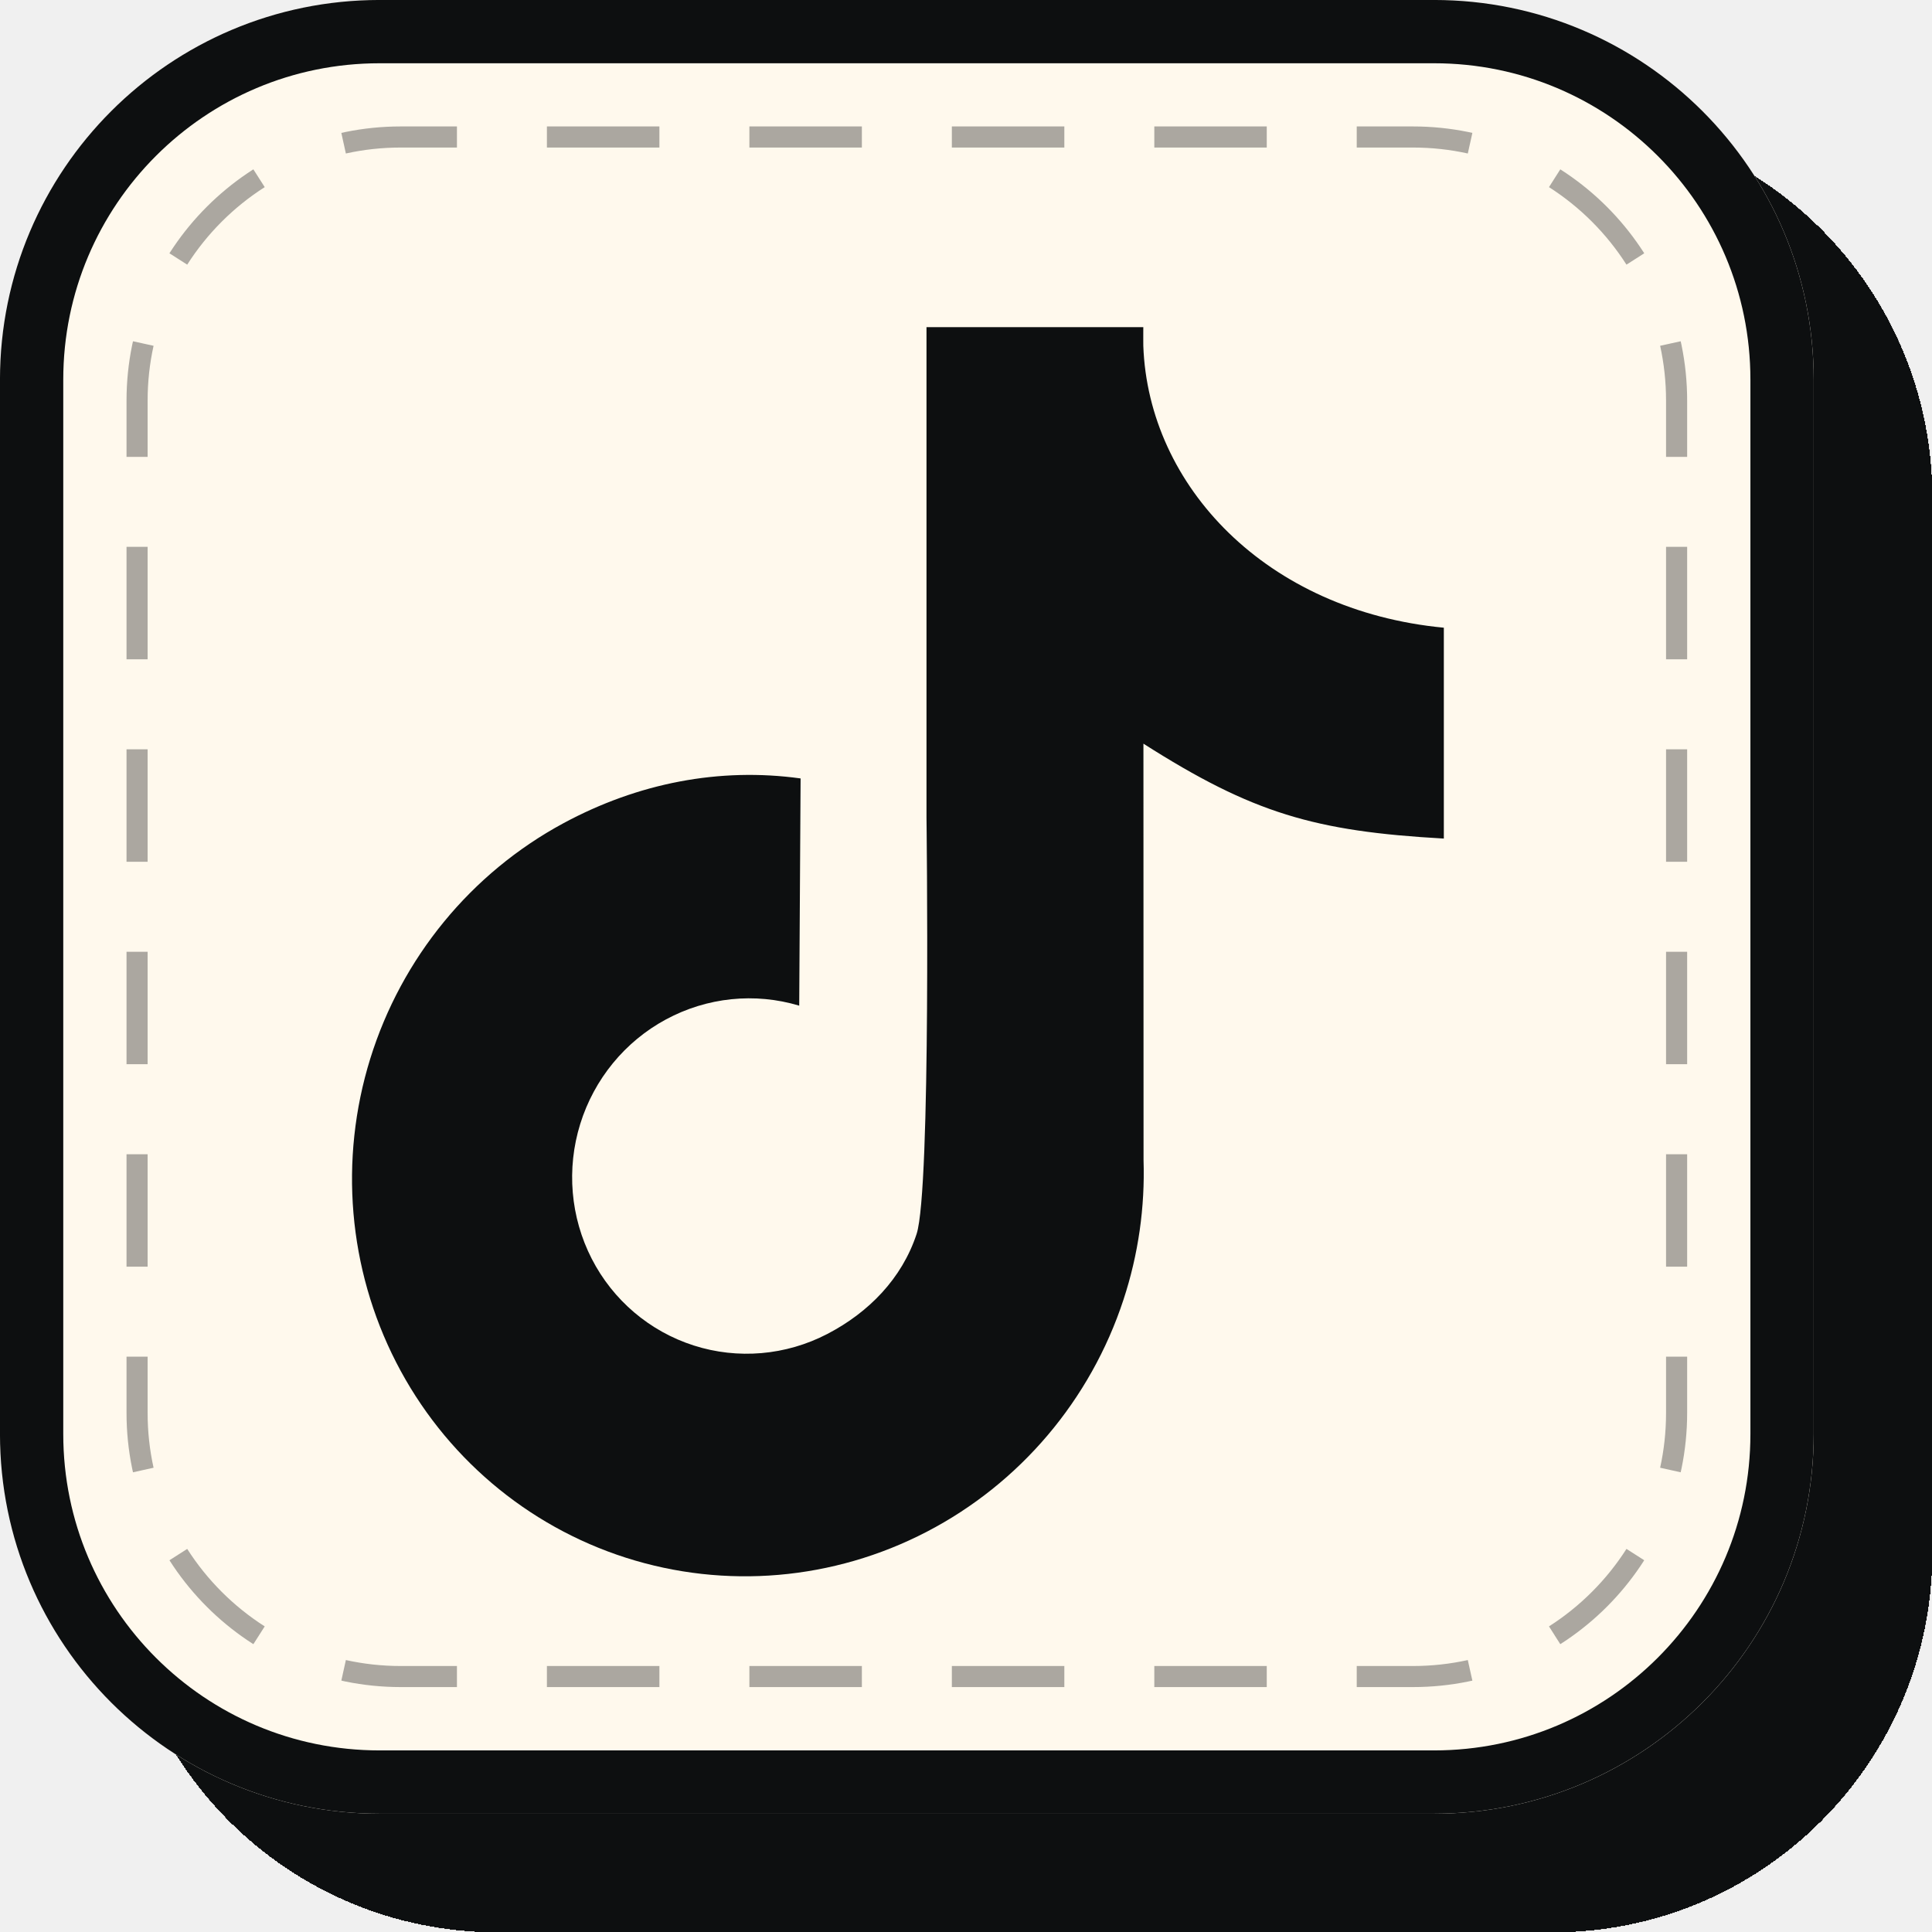
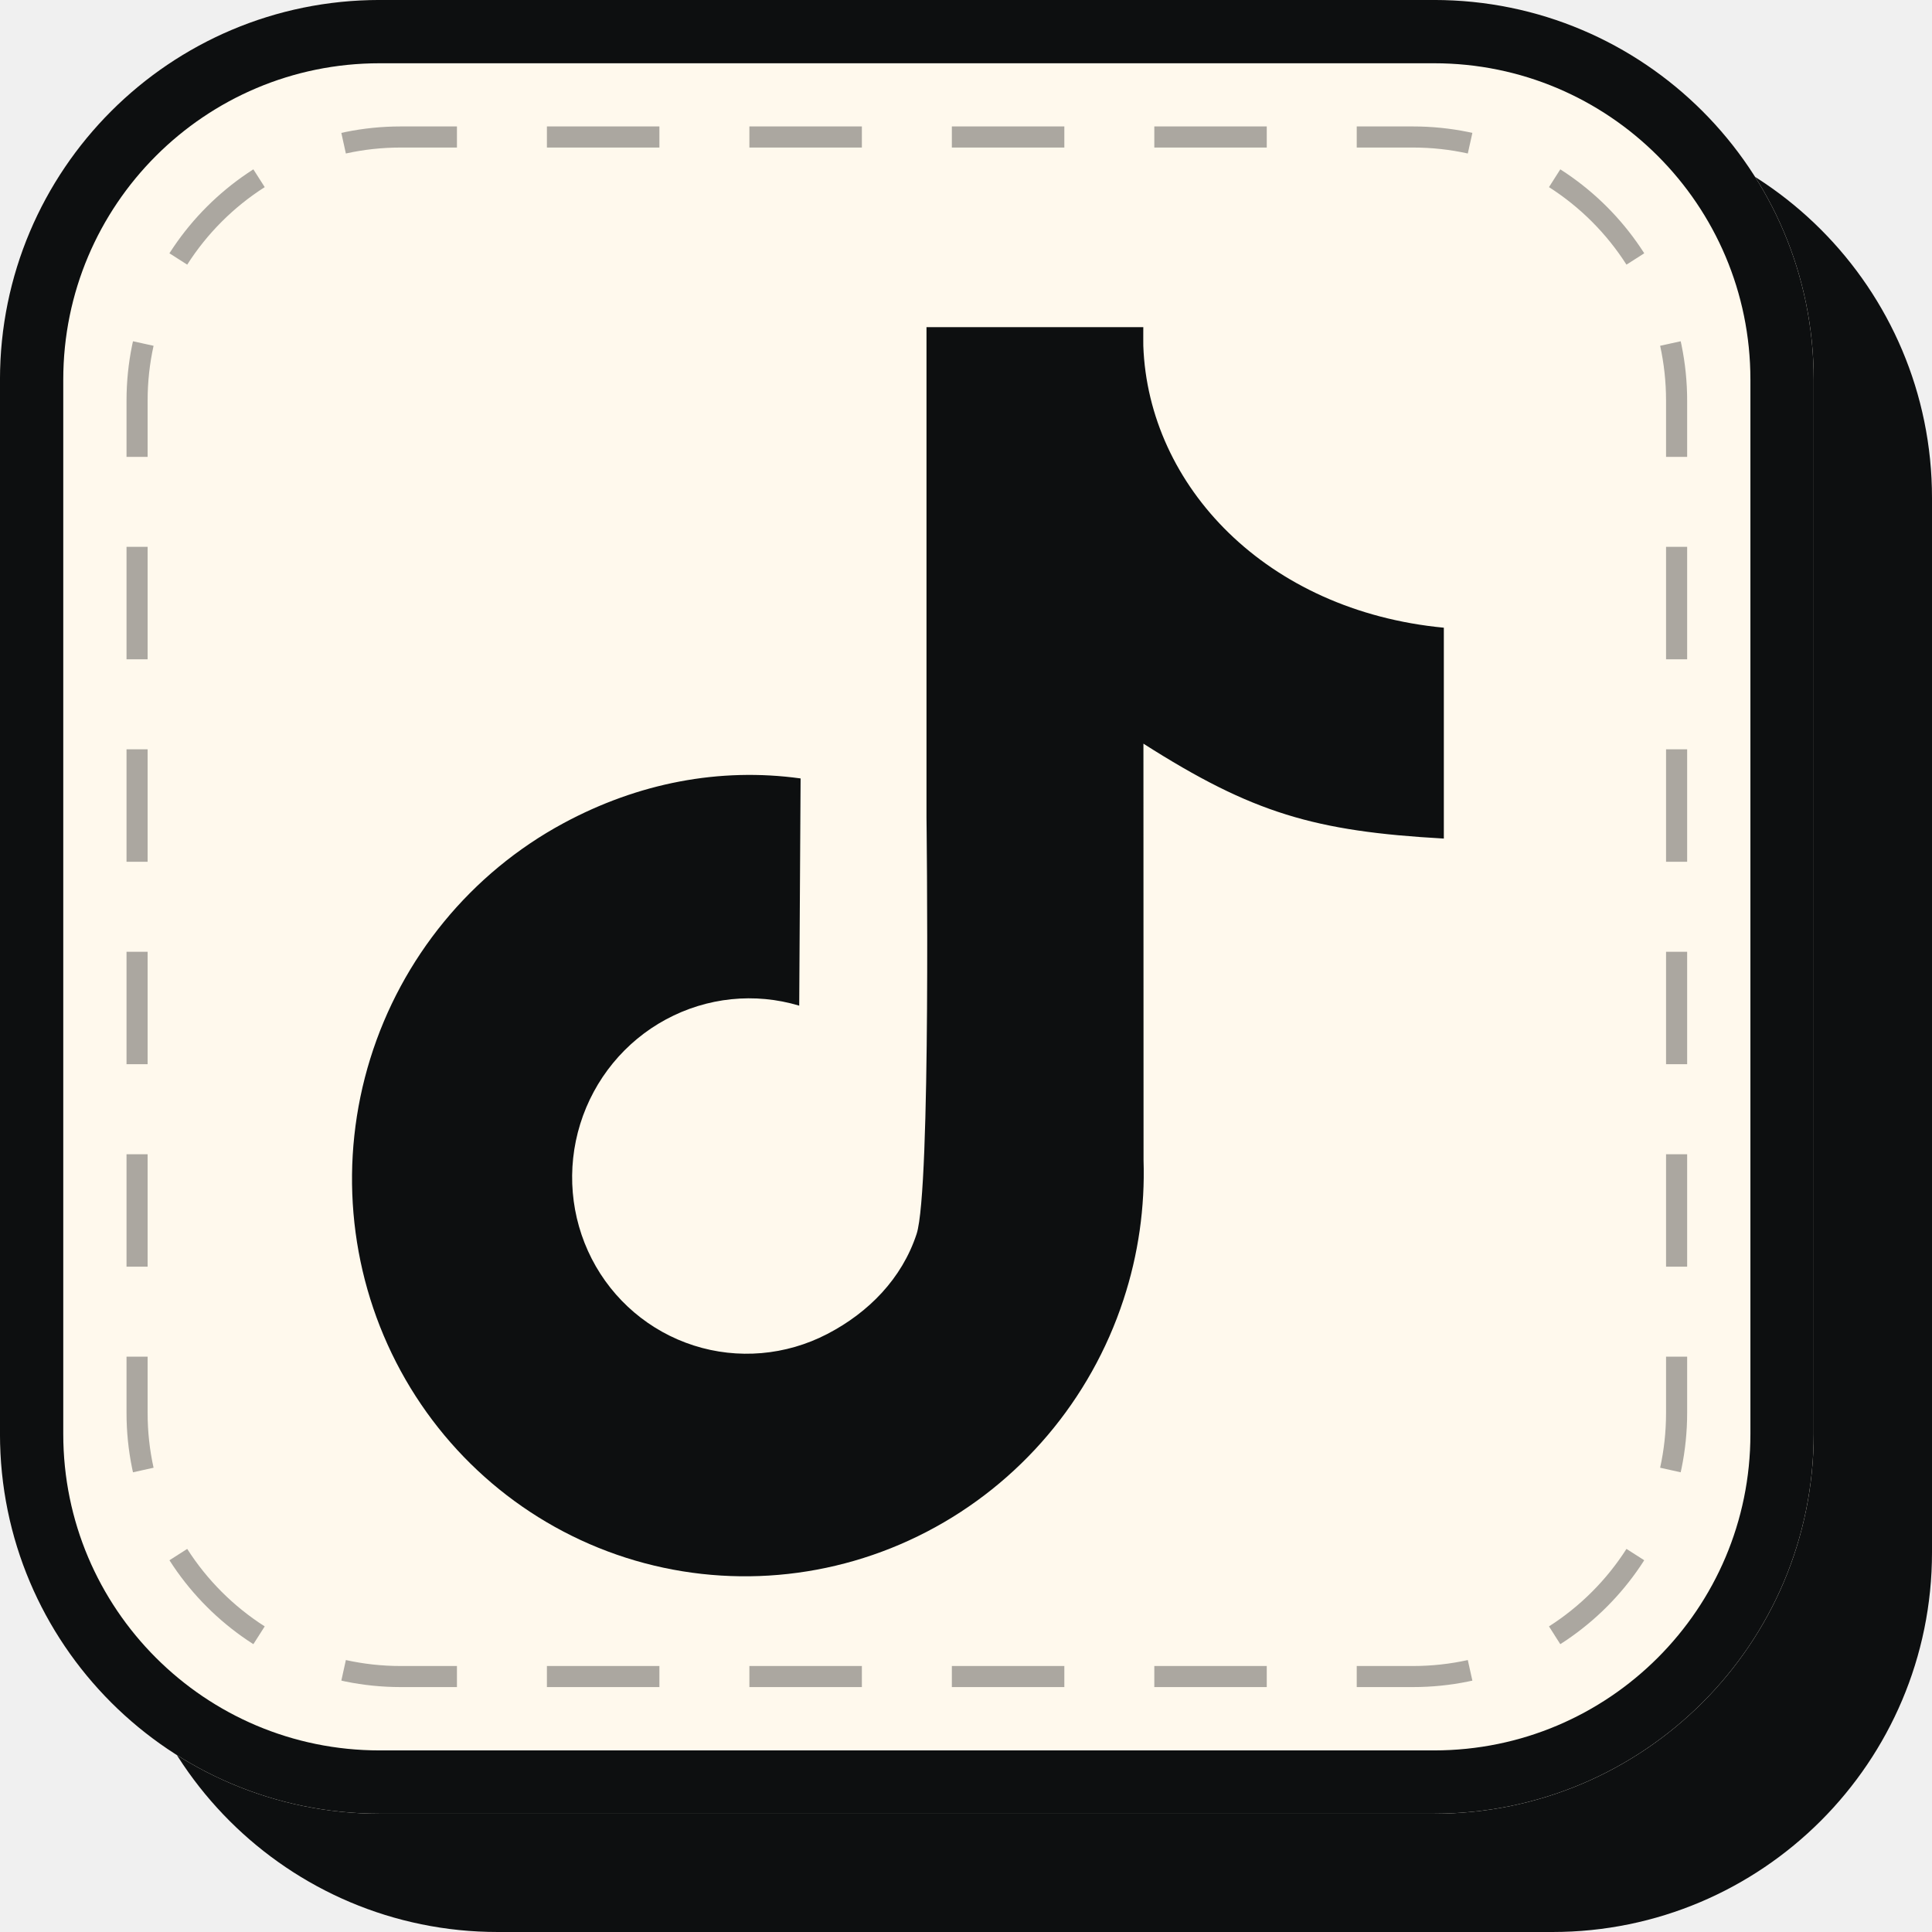
<svg xmlns="http://www.w3.org/2000/svg" preserveAspectRatio="none" overflow="visible" style="display: block;" width="49" height="49" viewBox="0 0 49 49" fill="none">
-   <g id="Social" filter="url(#filter0_d_0_13)">
+   <g id="Social">
+     <rect x="3" y="3" width="46" height="46" rx="9.628" fill="#0D0F10" />
    <rect width="46" height="46" rx="9.628" fill="#FFF9ED" />
    <rect x="0.802" y="0.802" width="44.395" height="44.395" rx="8.826" stroke="#0D0F10" stroke-width="1.605" />
    <g id="icon">
      <path d="M28.997 8.774C28.991 8.616 28.991 8.457 28.997 8.297L28.997 8.774Z" fill-rule="evenodd" clip-rule="evenodd" fill="#0D0F10" />
      <path d="M20.305 19.743C18.246 19.458 16.18 19.859 14.288 20.88C11.945 22.145 10.185 24.292 9.39 26.852C8.596 29.413 8.832 32.179 10.046 34.549C11.261 36.92 13.357 38.702 15.876 39.508C18.396 40.314 21.136 40.078 23.499 38.852C25.862 37.627 27.658 35.51 28.494 32.963C28.873 31.811 29.041 30.613 29.003 29.425L29 18.861C31.774 20.629 33.346 21.084 36.619 21.268L36.619 15.92C32.118 15.492 29.126 12.328 28.997 8.774C28.991 8.616 28.991 8.457 28.997 8.297L23.498 8.297L23.498 20.733C23.498 20.733 23.618 30.167 23.247 31.297C22.875 32.428 22.029 33.29 20.98 33.834C19.931 34.378 18.714 34.483 17.596 34.125C16.477 33.767 15.546 32.976 15.007 31.924C14.468 30.871 14.363 29.643 14.716 28.506C15.069 27.369 15.85 26.416 16.89 25.855C17.931 25.293 19.145 25.168 20.27 25.506L20.305 19.743Z" fill-rule="evenodd" clip-rule="evenodd" fill="#0D0F10" />
    </g>
    <mask id="stroke0_0_13" fill="white">
      <path d="M3.209 10.161C3.209 6.32 6.322 3.207 10.162 3.207H35.837C39.677 3.207 42.79 6.32 42.79 10.161V35.835C42.79 39.675 39.677 42.788 35.837 42.788H10.162C6.322 42.788 3.209 39.675 3.209 35.835V10.161Z" />
    </mask>
    <path id="stitch" opacity="0.35" d="M10.162 42.788V42.521C9.665 42.521 9.18 42.467 8.714 42.364L8.657 42.625L8.599 42.886C9.103 42.997 9.626 43.056 10.162 43.056V42.788ZM6.426 41.7L6.57 41.475C5.748 40.95 5.048 40.25 4.523 39.428L4.297 39.572L4.072 39.715C4.639 40.603 5.394 41.359 6.282 41.926L6.426 41.7ZM3.372 37.341L3.634 37.283C3.531 36.817 3.476 36.332 3.476 35.835H3.209H2.942C2.942 36.371 3 36.895 3.111 37.398L3.372 37.341ZM3.209 35.835H3.476V34.409H3.209H2.942V35.835H3.209ZM3.209 32.126H3.476V29.274H3.209H2.942V32.126H3.209ZM3.209 26.991H3.476V24.139H3.209H2.942V26.991H3.209ZM3.209 21.857H3.476V19.004H3.209H2.942V21.857H3.209ZM3.209 16.722H3.476V13.869H3.209H2.942V16.722H3.209ZM3.209 11.587H3.476V10.161H3.209H2.942V11.587H3.209ZM3.209 10.161H3.476C3.476 9.663 3.531 9.179 3.634 8.713L3.372 8.655L3.111 8.597C3 9.101 2.942 9.624 2.942 10.161H3.209ZM4.297 6.424L4.523 6.568C5.048 5.746 5.748 5.046 6.57 4.521L6.426 4.295L6.282 4.07C5.394 4.637 4.639 5.392 4.072 6.28L4.297 6.424ZM8.657 3.37L8.714 3.632C9.18 3.529 9.665 3.474 10.162 3.474V3.207V2.94C9.626 2.94 9.103 2.998 8.599 3.109L8.657 3.37ZM10.162 3.207V3.474H11.589V3.207V2.94H10.162V3.207ZM13.871 3.207V3.474H16.724V3.207V2.94H13.871V3.207ZM19.006 3.207V3.474H21.859V3.207V2.94H19.006V3.207ZM24.141 3.207V3.474H26.994V3.207V2.94H24.141V3.207ZM29.276 3.207V3.474H32.128V3.207V2.94H29.276V3.207ZM34.41 3.207V3.474H35.837V3.207V2.94H34.41V3.207ZM35.837 3.207V3.474C36.334 3.474 36.819 3.529 37.285 3.632L37.343 3.37L37.4 3.109C36.897 2.998 36.373 2.94 35.837 2.94V3.207ZM39.573 4.295L39.429 4.521C40.252 5.046 40.952 5.746 41.477 6.568L41.702 6.424L41.928 6.28C41.361 5.392 40.605 4.637 39.717 4.07L39.573 4.295ZM42.627 8.655L42.366 8.713C42.469 9.179 42.523 9.663 42.523 10.161H42.79H43.058C43.058 9.624 42.999 9.101 42.888 8.597L42.627 8.655ZM42.79 10.161H42.523V11.587H42.79H43.058V10.161H42.79ZM42.79 13.869H42.523V16.722H42.79H43.058V13.869H42.79ZM42.79 19.004H42.523V21.857H42.79H43.058V19.004H42.79ZM42.79 24.139H42.523V26.991H42.79H43.058V24.139H42.79ZM42.79 29.274H42.523V32.126H42.79H43.058V29.274H42.79ZM42.79 34.409H42.523V35.835H42.79H43.058V34.409H42.79ZM42.79 35.835H42.523C42.523 36.332 42.469 36.817 42.366 37.283L42.627 37.341L42.888 37.398C42.999 36.895 43.058 36.371 43.058 35.835H42.79ZM41.702 39.572L41.477 39.428C40.952 40.25 40.252 40.95 39.429 41.475L39.573 41.7L39.717 41.926C40.605 41.359 41.361 40.603 41.928 39.715L41.702 39.572ZM37.343 42.625L37.285 42.364C36.819 42.467 36.334 42.521 35.837 42.521V42.788V43.056C36.373 43.056 36.897 42.997 37.4 42.886L37.343 42.625ZM35.837 42.788V42.521H34.41V42.788V43.056H35.837V42.788ZM32.128 42.788V42.521H29.276V42.788V43.056H32.128V42.788ZM26.994 42.788V42.521H24.141V42.788V43.056H26.994V42.788ZM21.859 42.788V42.521H19.006V42.788V43.056H21.859V42.788ZM16.724 42.788V42.521H13.871V42.788V43.056H16.724V42.788ZM11.589 42.788V42.521H10.162V42.788V43.056H11.589V42.788ZM10.162 42.788V42.254C9.684 42.254 9.219 42.201 8.772 42.103L8.657 42.625L8.541 43.147C9.064 43.263 9.606 43.323 10.162 43.323V42.788ZM6.426 41.7L6.714 41.249C5.924 40.745 5.252 40.073 4.748 39.284L4.297 39.572L3.846 39.859C4.434 40.78 5.217 41.563 6.138 42.151L6.426 41.7ZM3.372 37.341L3.895 37.225C3.796 36.778 3.744 36.313 3.744 35.835H3.209H2.674C2.674 36.391 2.735 36.934 2.85 37.456L3.372 37.341ZM3.209 35.835H3.744V34.409H3.209H2.674V35.835H3.209ZM3.209 32.126H3.744V29.274H3.209H2.674V32.126H3.209ZM3.209 26.991H3.744V24.139H3.209H2.674V26.991H3.209ZM3.209 21.857H3.744V19.004H3.209H2.674V21.857H3.209ZM3.209 16.722H3.744V13.869H3.209H2.674V16.722H3.209ZM3.209 11.587H3.744V10.161H3.209H2.674V11.587H3.209ZM3.209 10.161H3.744C3.744 9.683 3.796 9.217 3.895 8.77L3.372 8.655L2.85 8.54C2.735 9.062 2.674 9.604 2.674 10.161H3.209ZM4.297 6.424L4.748 6.712C5.252 5.922 5.924 5.25 6.714 4.746L6.426 4.295L6.138 3.844C5.217 4.432 4.434 5.216 3.846 6.136L4.297 6.424ZM8.657 3.37L8.772 3.893C9.219 3.794 9.684 3.742 10.162 3.742V3.207V2.672C9.606 2.672 9.064 2.733 8.542 2.848L8.657 3.37ZM10.162 3.207V3.742H11.589V3.207V2.672H10.162V3.207ZM13.871 3.207V3.742H16.724V3.207V2.672H13.871V3.207ZM19.006 3.207V3.742H21.859V3.207V2.672H19.006V3.207ZM24.141 3.207V3.742H26.994V3.207V2.672H24.141V3.207ZM29.276 3.207V3.742H32.128V3.207V2.672H29.276V3.207ZM34.41 3.207V3.742H35.837V3.207V2.672H34.41V3.207ZM35.837 3.207V3.742C36.315 3.742 36.78 3.794 37.227 3.893L37.343 3.37L37.458 2.848C36.935 2.733 36.393 2.672 35.837 2.672V3.207ZM39.573 4.295L39.286 4.746C40.075 5.25 40.747 5.922 41.251 6.712L41.702 6.424L42.153 6.136C41.565 5.216 40.782 4.432 39.861 3.844L39.573 4.295ZM42.627 8.655L42.105 8.77C42.203 9.217 42.255 9.683 42.255 10.161H42.79H43.325C43.325 9.604 43.265 9.062 43.149 8.54L42.627 8.655ZM42.79 10.161H42.255V11.587H42.79H43.325V10.161H42.79ZM42.79 13.869H42.255V16.722H42.79H43.325V13.869H42.79ZM42.79 19.004H42.255V21.857H42.79H43.325V19.004H42.79ZM42.79 24.139H42.255V26.991H42.79H43.325V24.139H42.79ZM42.79 29.274H42.255V32.126H42.79H43.325V29.274H42.79ZM42.79 34.409H42.255V35.835H42.79H43.325V34.409H42.79ZM42.79 35.835H42.255C42.255 36.313 42.203 36.778 42.105 37.225L42.627 37.341L43.149 37.456C43.265 36.934 43.325 36.391 43.325 35.835H42.79ZM41.702 39.572L41.251 39.284C40.747 40.073 40.075 40.745 39.286 41.249L39.573 41.7L39.861 42.151C40.782 41.563 41.565 40.78 42.153 39.859L41.702 39.572ZM37.343 42.625L37.227 42.103C36.78 42.201 36.315 42.254 35.837 42.254V42.788V43.323C36.393 43.323 36.935 43.263 37.458 43.147L37.343 42.625ZM35.837 42.788V42.254H34.41V42.788V43.323H35.837V42.788ZM32.128 42.788V42.254H29.276V42.788V43.323H32.128V42.788ZM26.994 42.788V42.254H24.141V42.788V43.323H26.994V42.788ZM21.859 42.788V42.254H19.006V42.788V43.323H21.859V42.788ZM16.724 42.788V42.254H13.871V42.788V43.323H16.724V42.788ZM11.589 42.788V42.254H10.162V42.788V43.323H11.589V42.788Z" fill="#0D0F10" mask="url(#stroke0_0_13)" />
  </g>
-   <defs>
-     <filter id="filter0_d_0_13" x="0" y="0" width="49" height="49" filterUnits="userSpaceOnUse" color-interpolation-filters="sRGB">
-       <feFlood flood-opacity="0" result="BackgroundImageFix" />
-       <feColorMatrix in="SourceAlpha" type="matrix" values="0 0 0 0 0 0 0 0 0 0 0 0 0 0 0 0 0 0 127 0" result="hardAlpha" />
-       <feOffset dx="3" dy="3" />
-       <feColorMatrix type="matrix" values="0 0 0 0 0.051 0 0 0 0 0.059 0 0 0 0 0.063 0 0 0 1 0" />
-       <feBlend mode="normal" in2="BackgroundImageFix" result="effect1_dropShadow_0_13" />
-       <feBlend mode="normal" in="SourceGraphic" in2="effect1_dropShadow_0_13" result="shape" />
-     </filter>
-   </defs>
</svg>
